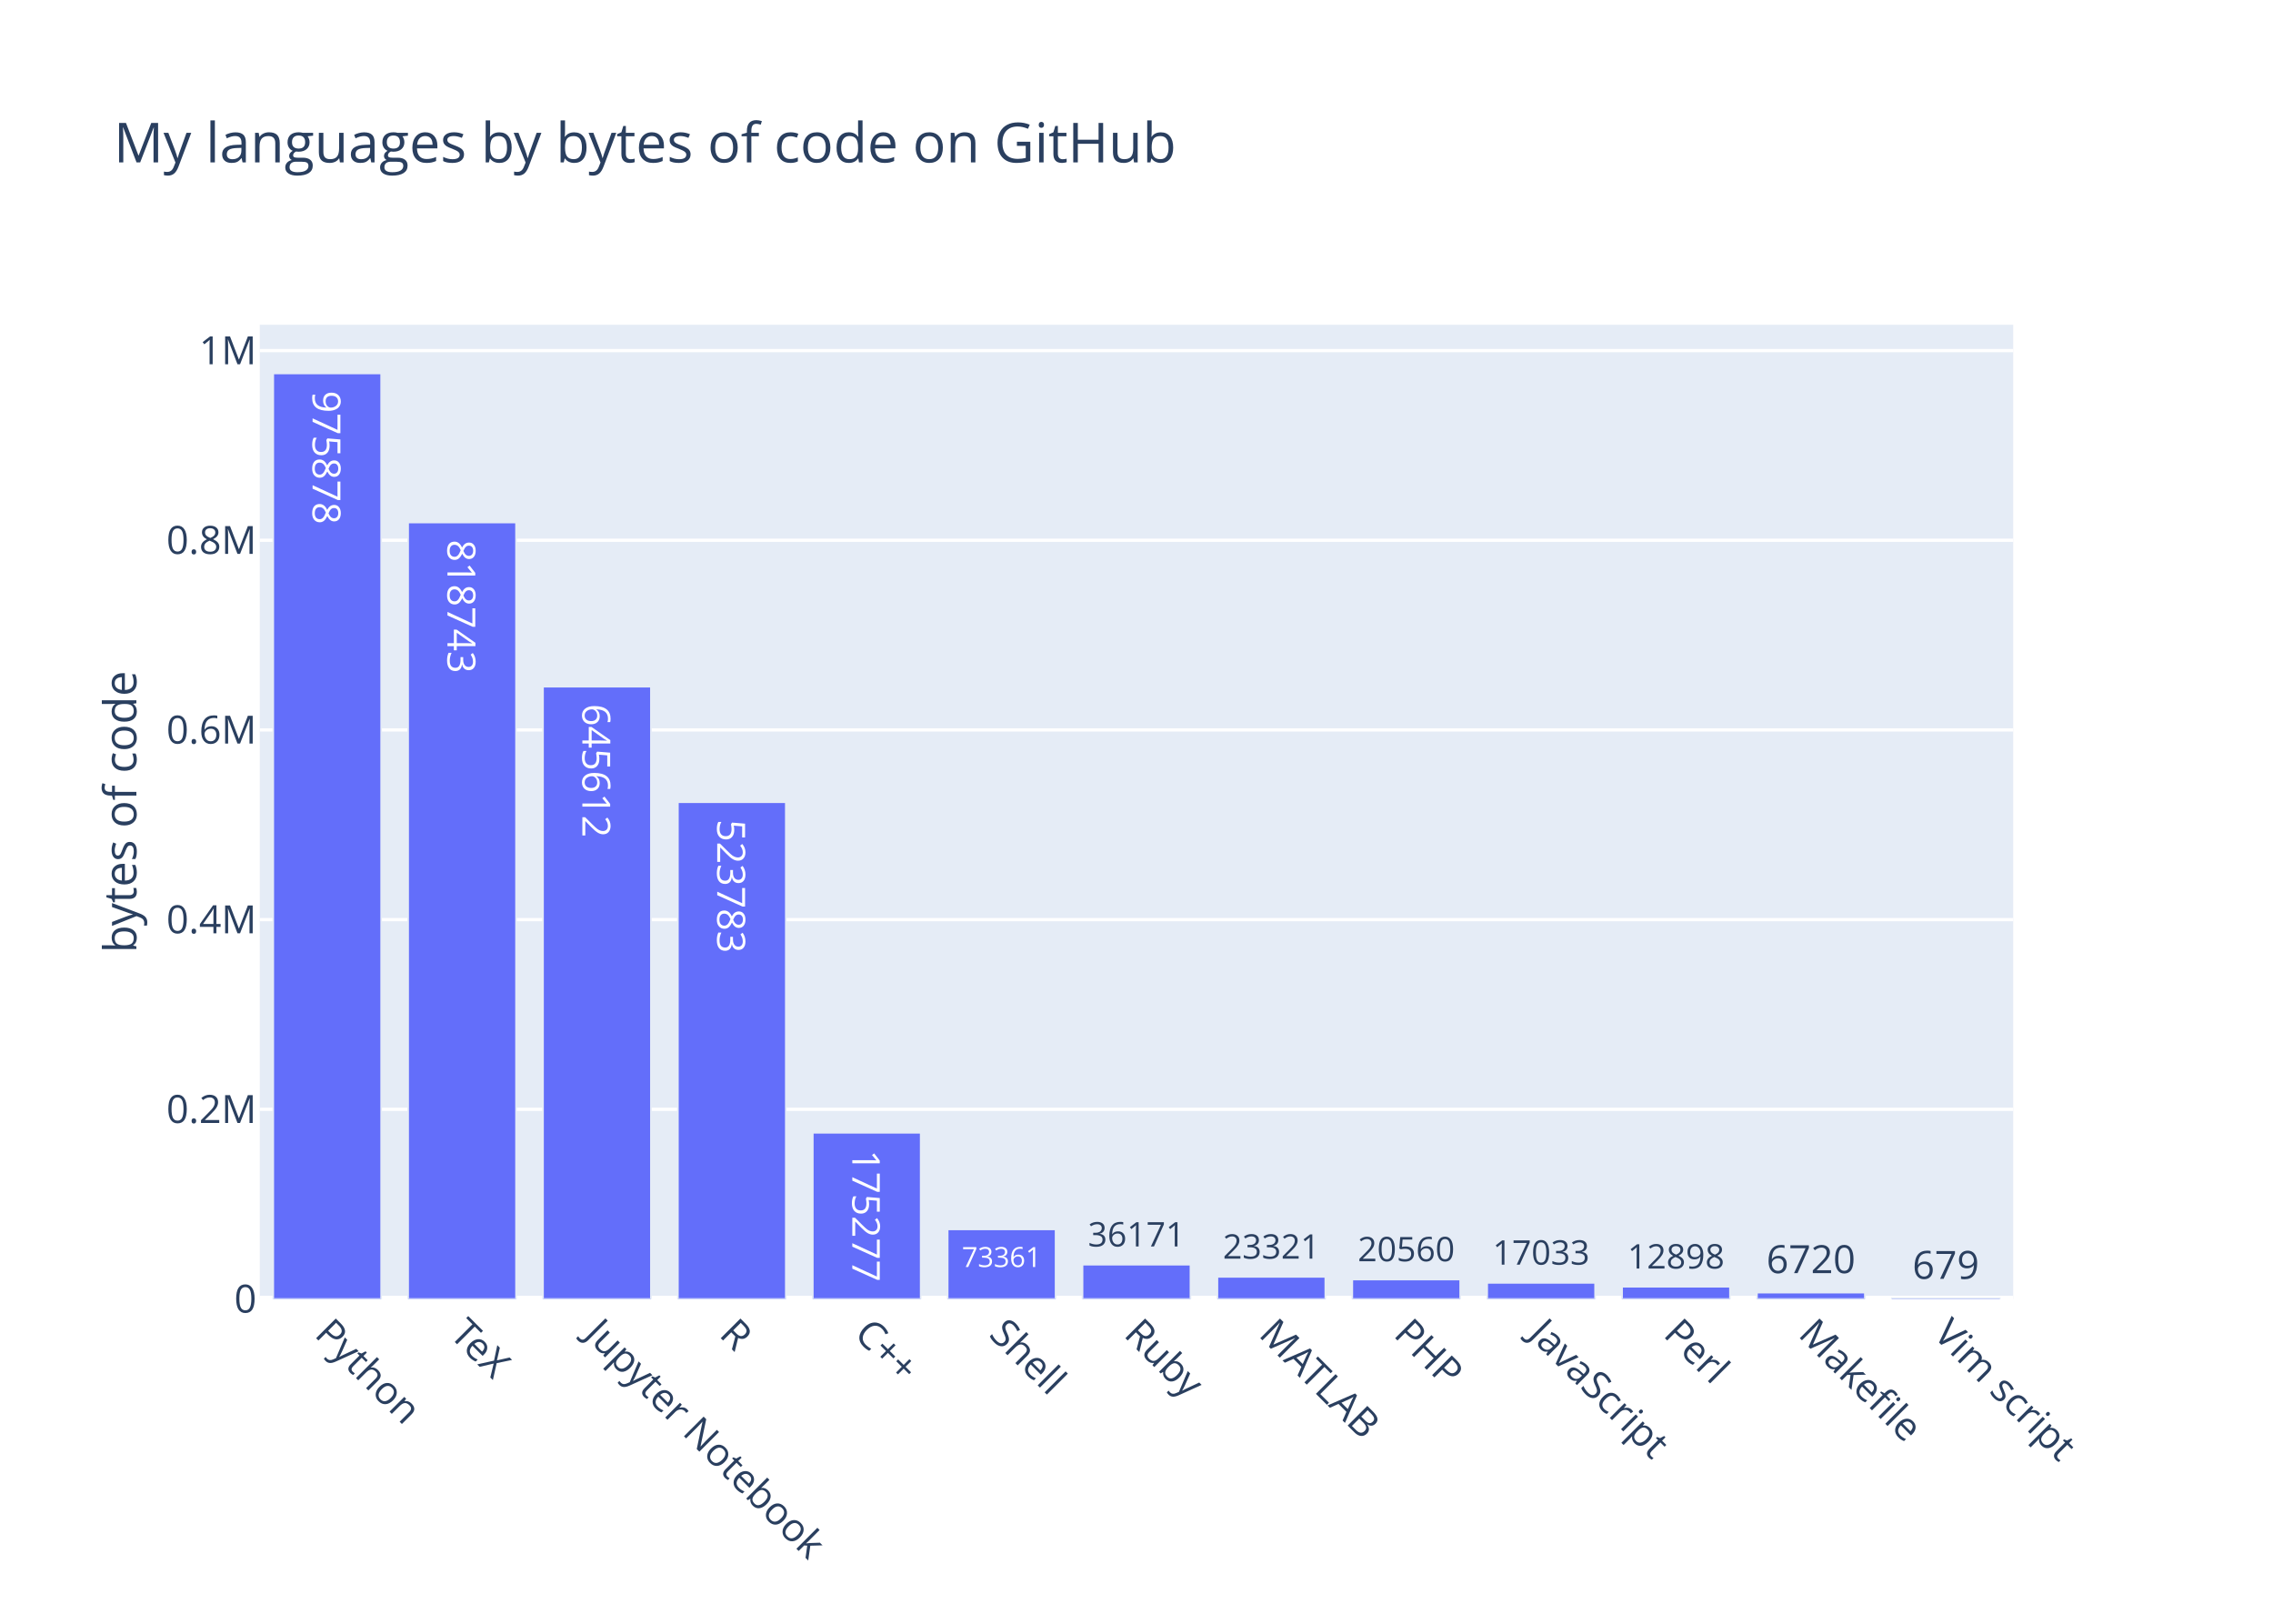
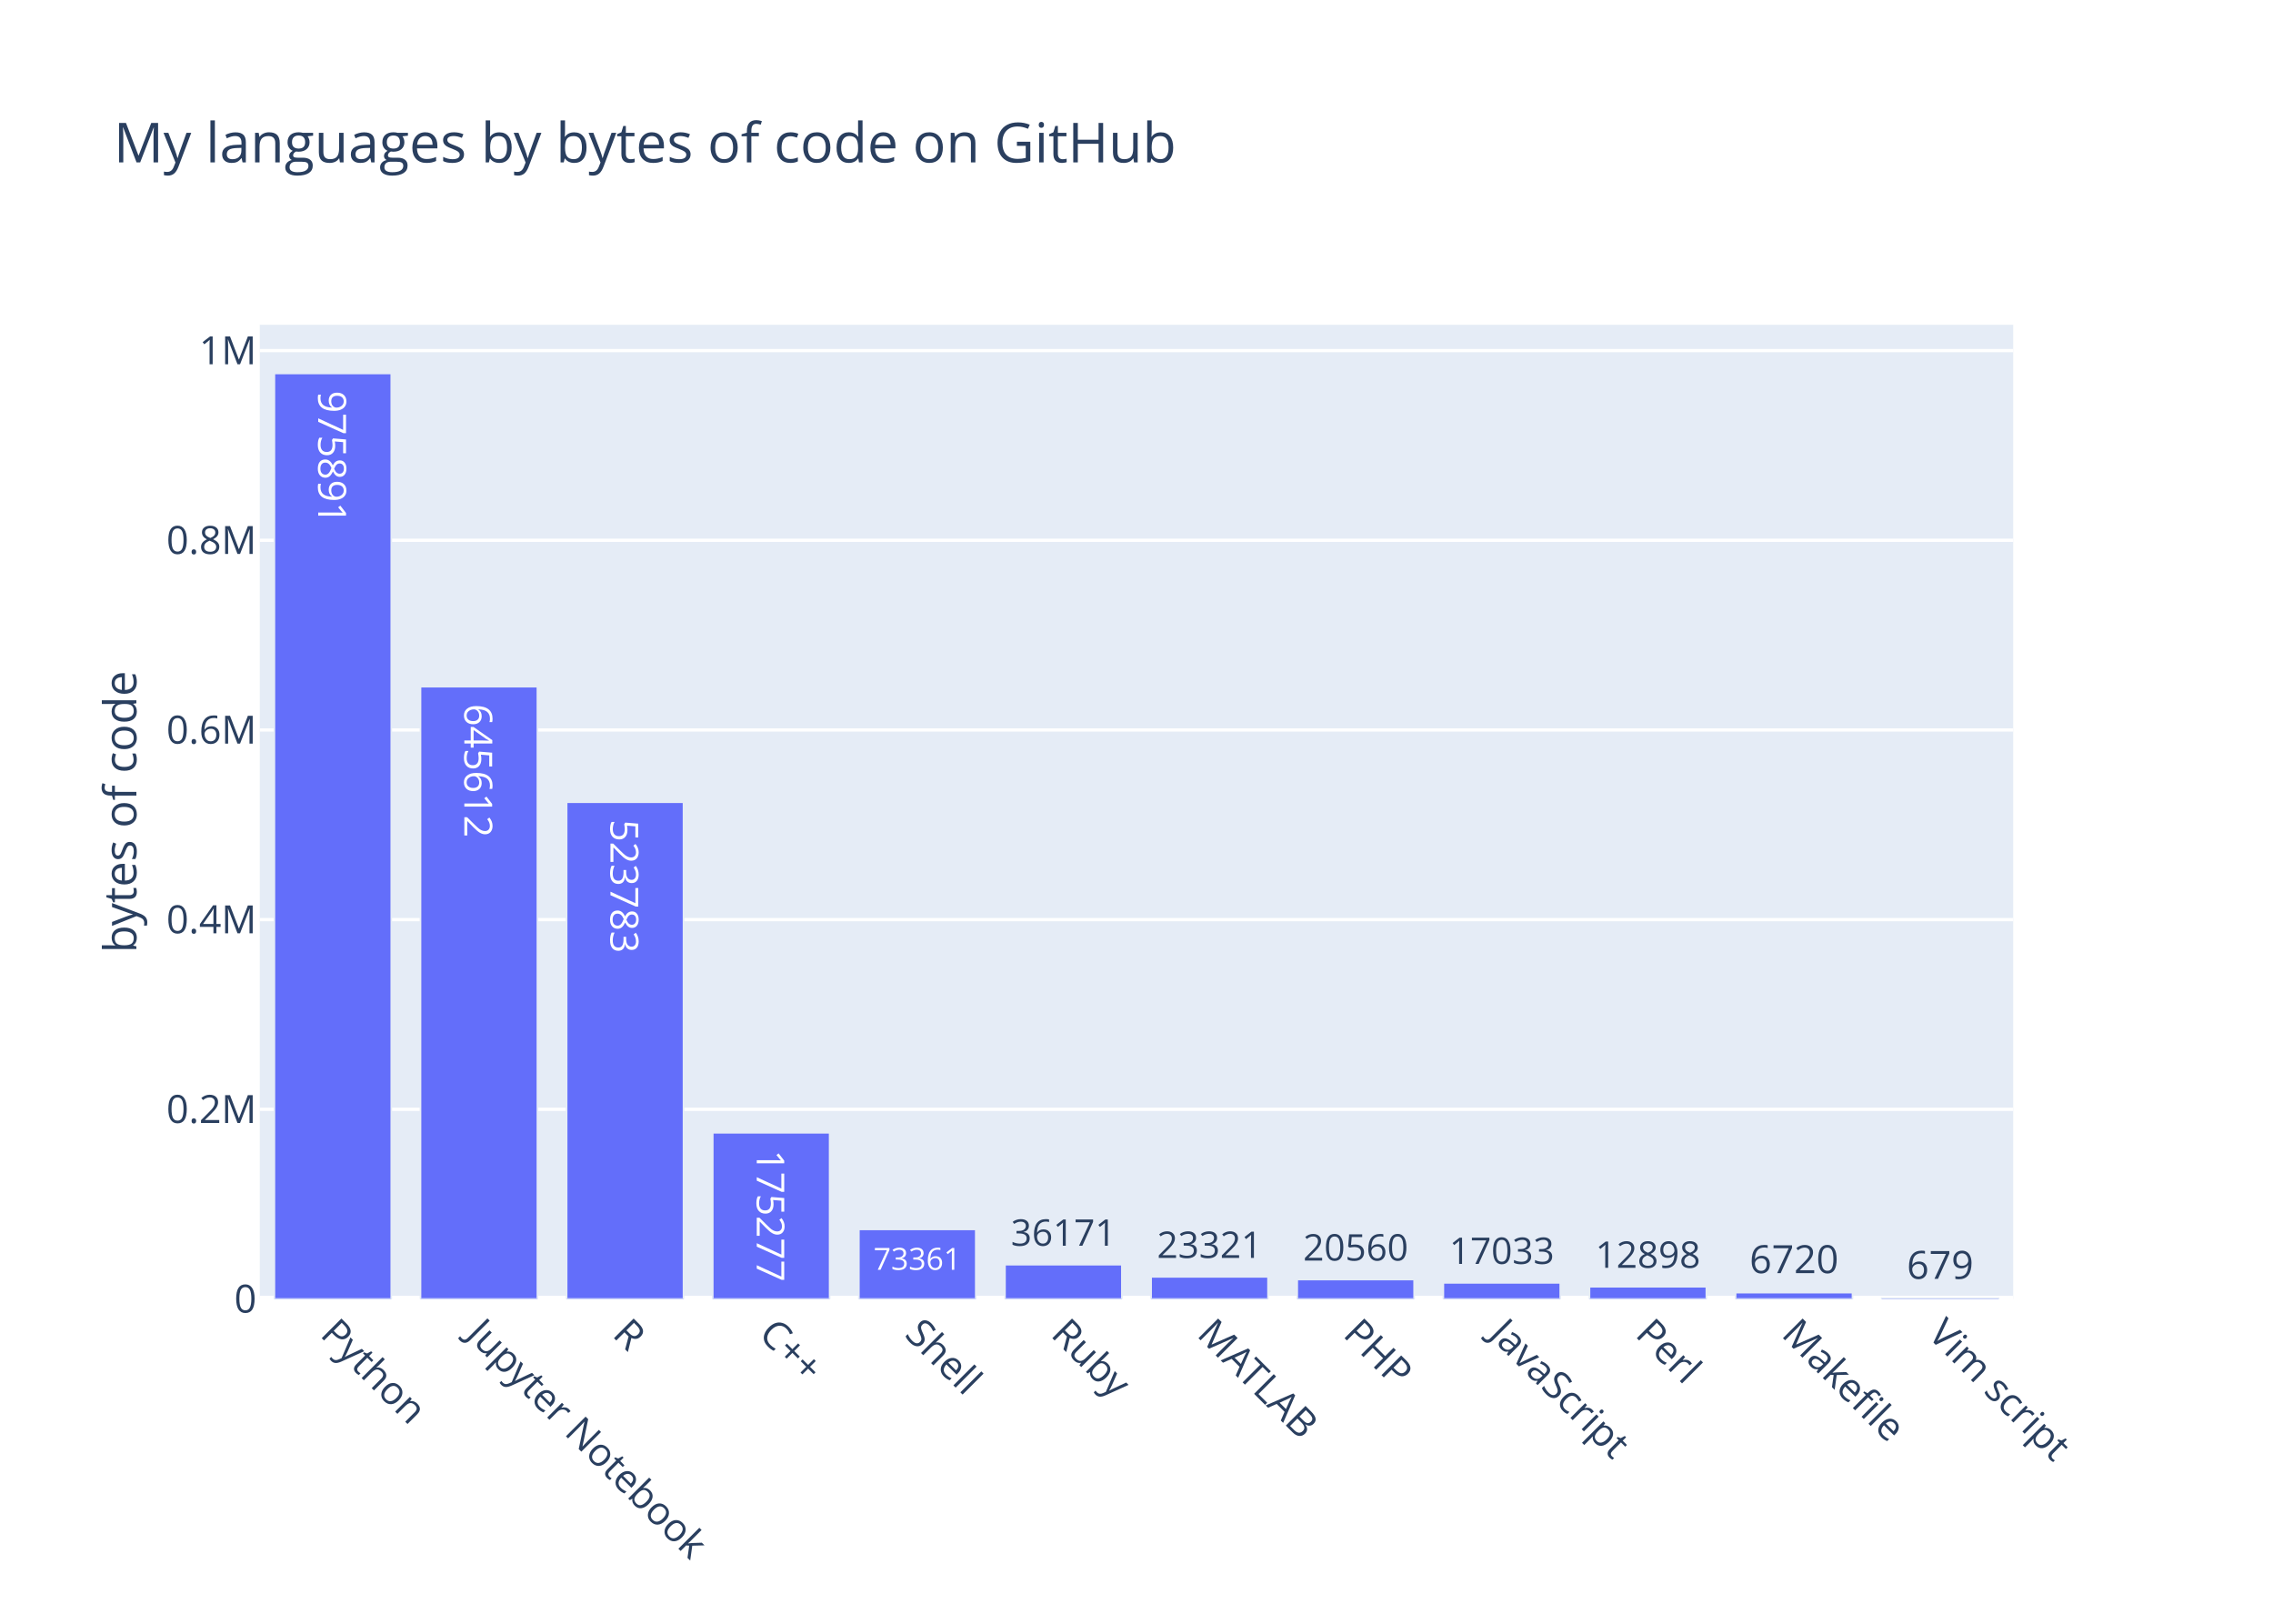
<svg xmlns="http://www.w3.org/2000/svg" class="main-svg" width="700" height="500" viewBox="0 0 700 500">
  <rect x="0" y="0" width="700" height="500" style="fill: rgb(255, 255, 255); fill-opacity: 1;" />
-   <defs id="defs-042351">
+   <defs id="defs-868e73">
    <g class="clips">
-       <clipPath id="clip042351xyplot" class="plotclip">
+       <clipPath id="clip868e73xyplot" class="plotclip">
        <rect width="540" height="300" />
      </clipPath>
-       <clipPath class="axesclip" id="clip042351x">
+       <clipPath class="axesclip" id="clip868e73x">
        <rect x="80" y="0" width="540" height="500" />
      </clipPath>
-       <clipPath class="axesclip" id="clip042351y">
+       <clipPath class="axesclip" id="clip868e73y">
        <rect x="0" y="100" width="700" height="300" />
      </clipPath>
-       <clipPath class="axesclip" id="clip042351xy">
+       <clipPath class="axesclip" id="clip868e73xy">
        <rect x="80" y="100" width="540" height="300" />
      </clipPath>
    </g>
    <g class="gradients" />
  </defs>
  <g class="bglayer">
    <rect class="bg" x="80" y="100" width="540" height="300" style="fill: rgb(229, 236, 246); fill-opacity: 1; stroke-width: 0;" />
  </g>
  <g class="layer-below">
    <g class="imagelayer" />
    <g class="shapelayer" />
  </g>
  <g class="cartesianlayer">
    <g class="subplot xy">
      <g class="layer-subplot">
        <g class="shapelayer" />
        <g class="imagelayer" />
      </g>
      <g class="gridlayer">
        <g class="x" />
        <g class="y">
          <path class="ygrid crisp" transform="translate(0,341.59)" d="M80,0h540" style="stroke: rgb(255, 255, 255); stroke-opacity: 1; stroke-width: 1px;" />
          <path class="ygrid crisp" transform="translate(0,283.18)" d="M80,0h540" style="stroke: rgb(255, 255, 255); stroke-opacity: 1; stroke-width: 1px;" />
-           <path class="ygrid crisp" transform="translate(0,224.77)" d="M80,0h540" style="stroke: rgb(255, 255, 255); stroke-opacity: 1; stroke-width: 1px;" />
-           <path class="ygrid crisp" transform="translate(0,166.36)" d="M80,0h540" style="stroke: rgb(255, 255, 255); stroke-opacity: 1; stroke-width: 1px;" />
+           <path class="ygrid crisp" transform="translate(0,224.78)" d="M80,0h540" style="stroke: rgb(255, 255, 255); stroke-opacity: 1; stroke-width: 1px;" />
+           <path class="ygrid crisp" transform="translate(0,166.37)" d="M80,0h540" style="stroke: rgb(255, 255, 255); stroke-opacity: 1; stroke-width: 1px;" />
          <path class="ygrid crisp" transform="translate(0,107.96)" d="M80,0h540" style="stroke: rgb(255, 255, 255); stroke-opacity: 1; stroke-width: 1px;" />
        </g>
      </g>
      <g class="zerolinelayer">
        <path class="yzl zl crisp" transform="translate(0,400)" d="M80,0h540" style="stroke: rgb(255, 255, 255); stroke-opacity: 1; stroke-width: 2px;" />
      </g>
      <path class="xlines-below" />
      <path class="ylines-below" />
      <g class="overlines-below" />
      <g class="xaxislayer-below" />
      <g class="yaxislayer-below" />
      <g class="overaxes-below" />
-       <g class="plot" transform="translate(80, 100)" clip-path="url('#clip042351xyplot')">
+       <g class="plot" transform="translate(80, 100)" clip-path="url('#clip868e73xyplot')">
        <g class="barlayer mlayer">
          <g class="trace bars" style="opacity: 1;">
            <g class="points">
              <g class="point">
-                 <path d="M4.15,300V15H37.38V300Z" style="vector-effect: non-scaling-stroke; opacity: 1; stroke-width: 0.5px; fill: rgb(99, 110, 250); fill-opacity: 1; stroke: rgb(229, 236, 246); stroke-opacity: 1;" />
-                 <text class="bartext bartext-inside" text-anchor="middle" data-notex="1" x="0" y="0" style="font-family: 'Open Sans', verdana, arial, sans-serif; font-size: 12px; fill: rgb(255, 255, 255); fill-opacity: 1; white-space: pre;" transform="translate(20.75719 45.38281)rotate(90 0.0078125 -4.5) ">975878</text>
+                 <path d="M4.5,300V15H40.5V300Z" style="vector-effect: non-scaling-stroke; opacity: 1; stroke-width: 0.5px; fill: rgb(99, 110, 250); fill-opacity: 1; stroke: rgb(229, 236, 246); stroke-opacity: 1;" />
+                 <text class="bartext bartext-inside" text-anchor="middle" data-notex="1" x="0" y="0" style="font-family: 'Open Sans', verdana, arial, sans-serif; font-size: 12px; fill: rgb(255, 255, 255); fill-opacity: 1; white-space: pre;" transform="translate(22.49219 45.38281)rotate(90 0.0078125 -4.5) ">975891</text>
              </g>
              <g class="point">
-                 <path d="M45.69,300V60.89H78.92V300Z" style="vector-effect: non-scaling-stroke; opacity: 1; stroke-width: 0.5px; fill: rgb(99, 110, 250); fill-opacity: 1; stroke: rgb(229, 236, 246); stroke-opacity: 1;" />
-                 <text class="bartext bartext-inside" text-anchor="middle" data-notex="1" x="0" y="0" style="font-family: 'Open Sans', verdana, arial, sans-serif; font-size: 12px; fill: rgb(255, 255, 255); fill-opacity: 1; white-space: pre;" transform="translate(62.29719 91.27281)rotate(90 0.0078125 -4.5) ">818743</text>
+                 <path d="M49.5,300V111.45H85.5V300Z" style="vector-effect: non-scaling-stroke; opacity: 1; stroke-width: 0.5px; fill: rgb(99, 110, 250); fill-opacity: 1; stroke: rgb(229, 236, 246); stroke-opacity: 1;" />
+                 <text class="bartext bartext-inside" text-anchor="middle" data-notex="1" x="0" y="0" style="font-family: 'Open Sans', verdana, arial, sans-serif; font-size: 12px; fill: rgb(255, 255, 255); fill-opacity: 1; white-space: pre;" transform="translate(67.49219 141.8328)rotate(90 0.0078125 -4.5) ">645612</text>
              </g>
              <g class="point">
-                 <path d="M87.23,300V111.45H120.46V300Z" style="vector-effect: non-scaling-stroke; opacity: 1; stroke-width: 0.5px; fill: rgb(99, 110, 250); fill-opacity: 1; stroke: rgb(229, 236, 246); stroke-opacity: 1;" />
-                 <text class="bartext bartext-inside" text-anchor="middle" data-notex="1" x="0" y="0" style="font-family: 'Open Sans', verdana, arial, sans-serif; font-size: 12px; fill: rgb(255, 255, 255); fill-opacity: 1; white-space: pre;" transform="translate(103.8372 141.8328)rotate(90 0.0078125 -4.5) ">645612</text>
+                 <path d="M94.5,300V147.03H130.5V300Z" style="vector-effect: non-scaling-stroke; opacity: 1; stroke-width: 0.5px; fill: rgb(99, 110, 250); fill-opacity: 1; stroke: rgb(229, 236, 246); stroke-opacity: 1;" />
+                 <text class="bartext bartext-inside" text-anchor="middle" data-notex="1" x="0" y="0" style="font-family: 'Open Sans', verdana, arial, sans-serif; font-size: 12px; fill: rgb(255, 255, 255); fill-opacity: 1; white-space: pre;" transform="translate(112.4922 177.4128)rotate(90 0.0078125 -4.5) ">523783</text>
              </g>
              <g class="point">
-                 <path d="M128.77,300V147.03H162V300Z" style="vector-effect: non-scaling-stroke; opacity: 1; stroke-width: 0.5px; fill: rgb(99, 110, 250); fill-opacity: 1; stroke: rgb(229, 236, 246); stroke-opacity: 1;" />
-                 <text class="bartext bartext-inside" text-anchor="middle" data-notex="1" x="0" y="0" style="font-family: 'Open Sans', verdana, arial, sans-serif; font-size: 12px; fill: rgb(255, 255, 255); fill-opacity: 1; white-space: pre;" transform="translate(145.3772 177.4128)rotate(90 0.0078125 -4.5) ">523783</text>
+                 <path d="M139.5,300V248.81H175.5V300Z" style="vector-effect: non-scaling-stroke; opacity: 1; stroke-width: 0.5px; fill: rgb(99, 110, 250); fill-opacity: 1; stroke: rgb(229, 236, 246); stroke-opacity: 1;" />
+                 <text class="bartext bartext-inside" text-anchor="middle" data-notex="1" x="0" y="0" style="font-family: 'Open Sans', verdana, arial, sans-serif; font-size: 12px; fill: rgb(255, 255, 255); fill-opacity: 1; white-space: pre;" transform="translate(157.4923 278.8484)scale(0.9874223) rotate(90 0.0078125 -4.5) ">175277</text>
              </g>
              <g class="point">
-                 <path d="M170.31,300V248.81H203.54V300Z" style="vector-effect: non-scaling-stroke; opacity: 1; stroke-width: 0.5px; fill: rgb(99, 110, 250); fill-opacity: 1; stroke: rgb(229, 236, 246); stroke-opacity: 1;" />
-                 <text class="bartext bartext-inside" text-anchor="middle" data-notex="1" x="0" y="0" style="font-family: 'Open Sans', verdana, arial, sans-serif; font-size: 12px; fill: rgb(255, 255, 255); fill-opacity: 1; white-space: pre;" transform="translate(186.9173 278.8484)scale(0.9874223) rotate(90 0.0078125 -4.5) ">175277</text>
+                 <path d="M184.5,300V278.58H220.5V300Z" style="vector-effect: non-scaling-stroke; opacity: 1; stroke-width: 0.5px; fill: rgb(99, 110, 250); fill-opacity: 1; stroke: rgb(229, 236, 246); stroke-opacity: 1;" />
+                 <text class="bartext bartext-inside" text-anchor="middle" data-notex="1" x="0" y="0" style="font-family: 'Open Sans', verdana, arial, sans-serif; font-size: 12px; fill: rgb(255, 255, 255); fill-opacity: 1; white-space: pre;" transform="translate(202.4939 291.0188)scale(0.7865629) ">73361</text>
              </g>
              <g class="point">
-                 <path d="M211.85,300V278.58H245.08V300Z" style="vector-effect: non-scaling-stroke; opacity: 1; stroke-width: 0.5px; fill: rgb(99, 110, 250); fill-opacity: 1; stroke: rgb(229, 236, 246); stroke-opacity: 1;" />
-                 <text class="bartext bartext-inside" text-anchor="middle" data-notex="1" x="0" y="0" style="font-family: 'Open Sans', verdana, arial, sans-serif; font-size: 12px; fill: rgb(255, 255, 255); fill-opacity: 1; white-space: pre;" transform="translate(228.4594 290.1472)scale(0.7139369) ">73361</text>
+                 <path d="M229.5,300V289.44H265.5V300Z" style="vector-effect: non-scaling-stroke; opacity: 1; stroke-width: 0.5px; fill: rgb(99, 110, 250); fill-opacity: 1; stroke: rgb(229, 236, 246); stroke-opacity: 1;" />
+                 <text class="bartext bartext-outside" text-anchor="middle" data-notex="1" x="0" y="0" style="font-family: 'Open Sans', verdana, arial, sans-serif; font-size: 12px; fill: rgb(42, 63, 95); fill-opacity: 1; white-space: pre;" transform="translate(247.4926 283.6084)scale(0.9438755) ">36171</text>
              </g>
              <g class="point">
-                 <path d="M253.38,300V289.44H286.62V300Z" style="vector-effect: non-scaling-stroke; opacity: 1; stroke-width: 0.5px; fill: rgb(99, 110, 250); fill-opacity: 1; stroke: rgb(229, 236, 246); stroke-opacity: 1;" />
-                 <text class="bartext bartext-outside" text-anchor="middle" data-notex="1" x="0" y="0" style="font-family: 'Open Sans', verdana, arial, sans-serif; font-size: 12px; fill: rgb(42, 63, 95); fill-opacity: 1; white-space: pre;" transform="translate(269.9932 283.8255)scale(0.8715117) ">36171</text>
+                 <path d="M274.5,300V293.19H310.5V300Z" style="vector-effect: non-scaling-stroke; opacity: 1; stroke-width: 0.5px; fill: rgb(99, 110, 250); fill-opacity: 1; stroke: rgb(229, 236, 246); stroke-opacity: 1;" />
+                 <text class="bartext bartext-outside" text-anchor="middle" data-notex="1" x="0" y="0" style="font-family: 'Open Sans', verdana, arial, sans-serif; font-size: 12px; fill: rgb(42, 63, 95); fill-opacity: 1; white-space: pre;" transform="translate(292.4926 287.3584)scale(0.9438755) ">23321</text>
              </g>
              <g class="point">
-                 <path d="M294.92,300V293.19H328.15V300Z" style="vector-effect: non-scaling-stroke; opacity: 1; stroke-width: 0.5px; fill: rgb(99, 110, 250); fill-opacity: 1; stroke: rgb(229, 236, 246); stroke-opacity: 1;" />
-                 <text class="bartext bartext-outside" text-anchor="middle" data-notex="1" x="0" y="0" style="font-family: 'Open Sans', verdana, arial, sans-serif; font-size: 12px; fill: rgb(42, 63, 95); fill-opacity: 1; white-space: pre;" transform="translate(311.5282 287.5763)scale(0.8712495) ">23321</text>
+                 <path d="M319.5,300V294H355.5V300Z" style="vector-effect: non-scaling-stroke; opacity: 1; stroke-width: 0.5px; fill: rgb(99, 110, 250); fill-opacity: 1; stroke: rgb(229, 236, 246); stroke-opacity: 1;" />
+                 <text class="bartext bartext-outside" text-anchor="middle" data-notex="1" x="0" y="0" style="font-family: 'Open Sans', verdana, arial, sans-serif; font-size: 12px; fill: rgb(42, 63, 95); fill-opacity: 1; white-space: pre;" transform="translate(337.4926 288.1684)scale(0.9438755) ">20560</text>
              </g>
              <g class="point">
-                 <path d="M336.46,300V294H369.69V300Z" style="vector-effect: non-scaling-stroke; opacity: 1; stroke-width: 0.5px; fill: rgb(99, 110, 250); fill-opacity: 1; stroke: rgb(229, 236, 246); stroke-opacity: 1;" />
-                 <text class="bartext bartext-outside" text-anchor="middle" data-notex="1" x="0" y="0" style="font-family: 'Open Sans', verdana, arial, sans-serif; font-size: 12px; fill: rgb(42, 63, 95); fill-opacity: 1; white-space: pre;" transform="translate(353.0682 288.3863)scale(0.8712495) ">20560</text>
+                 <path d="M364.5,300V295.03H400.5V300Z" style="vector-effect: non-scaling-stroke; opacity: 1; stroke-width: 0.5px; fill: rgb(99, 110, 250); fill-opacity: 1; stroke: rgb(229, 236, 246); stroke-opacity: 1;" />
+                 <text class="bartext bartext-outside" text-anchor="middle" data-notex="1" x="0" y="0" style="font-family: 'Open Sans', verdana, arial, sans-serif; font-size: 12px; fill: rgb(42, 63, 95); fill-opacity: 1; white-space: pre;" transform="translate(382.4926 289.1984)scale(0.9438755) ">17033</text>
              </g>
              <g class="point">
-                 <path d="M378,300V295.03H411.23V300Z" style="vector-effect: non-scaling-stroke; opacity: 1; stroke-width: 0.5px; fill: rgb(99, 110, 250); fill-opacity: 1; stroke: rgb(229, 236, 246); stroke-opacity: 1;" />
-                 <text class="bartext bartext-outside" text-anchor="middle" data-notex="1" x="0" y="0" style="font-family: 'Open Sans', verdana, arial, sans-serif; font-size: 12px; fill: rgb(42, 63, 95); fill-opacity: 1; white-space: pre;" transform="translate(394.6082 289.4163)scale(0.8712495) ">17033</text>
+                 <path d="M409.5,300V296.23H445.5V300Z" style="vector-effect: non-scaling-stroke; opacity: 1; stroke-width: 0.5px; fill: rgb(99, 110, 250); fill-opacity: 1; stroke: rgb(229, 236, 246); stroke-opacity: 1;" />
+                 <text class="bartext bartext-outside" text-anchor="middle" data-notex="1" x="0" y="0" style="font-family: 'Open Sans', verdana, arial, sans-serif; font-size: 12px; fill: rgb(42, 63, 95); fill-opacity: 1; white-space: pre;" transform="translate(427.4926 290.3984)scale(0.9438755) ">12898</text>
              </g>
              <g class="point">
-                 <path d="M419.54,300V296.23H452.77V300Z" style="vector-effect: non-scaling-stroke; opacity: 1; stroke-width: 0.5px; fill: rgb(99, 110, 250); fill-opacity: 1; stroke: rgb(229, 236, 246); stroke-opacity: 1;" />
-                 <text class="bartext bartext-outside" text-anchor="middle" data-notex="1" x="0" y="0" style="font-family: 'Open Sans', verdana, arial, sans-serif; font-size: 12px; fill: rgb(42, 63, 95); fill-opacity: 1; white-space: pre;" transform="translate(436.1482 290.6163)scale(0.8712495) ">12898</text>
+                 <path d="M454.5,300V298.04H490.5V300Z" style="vector-effect: non-scaling-stroke; opacity: 1; stroke-width: 0.5px; fill: rgb(99, 110, 250); fill-opacity: 1; stroke: rgb(229, 236, 246); stroke-opacity: 1;" />
+                 <text class="bartext bartext-outside" text-anchor="middle" data-notex="1" x="0" y="0" style="font-family: 'Open Sans', verdana, arial, sans-serif; font-size: 12px; fill: rgb(42, 63, 95); fill-opacity: 1; white-space: pre;" transform="translate(472.4922 292.04)">6720</text>
              </g>
              <g class="point">
-                 <path d="M461.08,300V298.04H494.31V300Z" style="vector-effect: non-scaling-stroke; opacity: 1; stroke-width: 0.5px; fill: rgb(99, 110, 250); fill-opacity: 1; stroke: rgb(229, 236, 246); stroke-opacity: 1;" />
-                 <text class="bartext bartext-outside" text-anchor="middle" data-notex="1" x="0" y="0" style="font-family: 'Open Sans', verdana, arial, sans-serif; font-size: 12px; fill: rgb(42, 63, 95); fill-opacity: 1; white-space: pre;" transform="translate(477.6872 292.04)">6720</text>
-               </g>
-               <g class="point">
-                 <path d="M502.62,300V299.8H535.85V300Z" style="vector-effect: non-scaling-stroke; opacity: 1; stroke-width: 0.5px; fill: rgb(99, 110, 250); fill-opacity: 1; stroke: rgb(229, 236, 246); stroke-opacity: 1;" />
-                 <text class="bartext bartext-outside" text-anchor="middle" data-notex="1" x="0" y="0" style="font-family: 'Open Sans', verdana, arial, sans-serif; font-size: 12px; fill: rgb(42, 63, 95); fill-opacity: 1; white-space: pre;" transform="translate(519.235 293.8)">679</text>
+                 <path d="M499.5,300V299.8H535.5V300Z" style="vector-effect: non-scaling-stroke; opacity: 1; stroke-width: 0.5px; fill: rgb(99, 110, 250); fill-opacity: 1; stroke: rgb(229, 236, 246); stroke-opacity: 1;" />
+                 <text class="bartext bartext-outside" text-anchor="middle" data-notex="1" x="0" y="0" style="font-family: 'Open Sans', verdana, arial, sans-serif; font-size: 12px; fill: rgb(42, 63, 95); fill-opacity: 1; white-space: pre;" transform="translate(517.5 293.8)">679</text>
              </g>
            </g>
          </g>
        </g>
      </g>
      <g class="overplot" />
      <path class="xlines-above crisp" d="M0,0" style="fill: none;" />
      <path class="ylines-above crisp" d="M0,0" style="fill: none;" />
      <g class="overlines-above" />
      <g class="xaxislayer-above">
        <g class="xtick">
-           <text text-anchor="start" x="0" y="413" transform="translate(100.77,0) rotate(45,0,407)" style="font-family: 'Open Sans', verdana, arial, sans-serif; font-size: 12px; fill: rgb(42, 63, 95); fill-opacity: 1; white-space: pre;">Python</text>
+           <text text-anchor="start" x="0" y="413" transform="translate(102.5,0) rotate(45,0,407)" style="font-family: 'Open Sans', verdana, arial, sans-serif; font-size: 12px; fill: rgb(42, 63, 95); fill-opacity: 1; white-space: pre;">Python</text>
        </g>
        <g class="xtick">
-           <text text-anchor="start" x="0" y="413" transform="translate(142.31,0) rotate(45,0,407)" style="font-family: 'Open Sans', verdana, arial, sans-serif; font-size: 12px; fill: rgb(42, 63, 95); fill-opacity: 1; white-space: pre;">TeX</text>
+           <text text-anchor="start" x="0" y="413" transform="translate(147.5,0) rotate(45,0,407)" style="font-family: 'Open Sans', verdana, arial, sans-serif; font-size: 12px; fill: rgb(42, 63, 95); fill-opacity: 1; white-space: pre;">Jupyter Notebook</text>
        </g>
        <g class="xtick">
-           <text text-anchor="start" x="0" y="413" transform="translate(183.85,0) rotate(45,0,407)" style="font-family: 'Open Sans', verdana, arial, sans-serif; font-size: 12px; fill: rgb(42, 63, 95); fill-opacity: 1; white-space: pre;">Jupyter Notebook</text>
+           <text text-anchor="start" x="0" y="413" transform="translate(192.5,0) rotate(45,0,407)" style="font-family: 'Open Sans', verdana, arial, sans-serif; font-size: 12px; fill: rgb(42, 63, 95); fill-opacity: 1; white-space: pre;">R</text>
        </g>
        <g class="xtick">
-           <text text-anchor="start" x="0" y="413" transform="translate(225.38,0) rotate(45,0,407)" style="font-family: 'Open Sans', verdana, arial, sans-serif; font-size: 12px; fill: rgb(42, 63, 95); fill-opacity: 1; white-space: pre;">R</text>
+           <text text-anchor="start" x="0" y="413" transform="translate(237.5,0) rotate(45,0,407)" style="font-family: 'Open Sans', verdana, arial, sans-serif; font-size: 12px; fill: rgb(42, 63, 95); fill-opacity: 1; white-space: pre;">C++</text>
        </g>
        <g class="xtick">
-           <text text-anchor="start" x="0" y="413" transform="translate(266.92,0) rotate(45,0,407)" style="font-family: 'Open Sans', verdana, arial, sans-serif; font-size: 12px; fill: rgb(42, 63, 95); fill-opacity: 1; white-space: pre;">C++</text>
+           <text text-anchor="start" x="0" y="413" transform="translate(282.5,0) rotate(45,0,407)" style="font-family: 'Open Sans', verdana, arial, sans-serif; font-size: 12px; fill: rgb(42, 63, 95); fill-opacity: 1; white-space: pre;">Shell</text>
        </g>
        <g class="xtick">
-           <text text-anchor="start" x="0" y="413" transform="translate(308.46,0) rotate(45,0,407)" style="font-family: 'Open Sans', verdana, arial, sans-serif; font-size: 12px; fill: rgb(42, 63, 95); fill-opacity: 1; white-space: pre;">Shell</text>
+           <text text-anchor="start" x="0" y="413" transform="translate(327.5,0) rotate(45,0,407)" style="font-family: 'Open Sans', verdana, arial, sans-serif; font-size: 12px; fill: rgb(42, 63, 95); fill-opacity: 1; white-space: pre;">Ruby</text>
        </g>
        <g class="xtick">
-           <text text-anchor="start" x="0" y="413" transform="translate(350,0) rotate(45,0,407)" style="font-family: 'Open Sans', verdana, arial, sans-serif; font-size: 12px; fill: rgb(42, 63, 95); fill-opacity: 1; white-space: pre;">Ruby</text>
+           <text text-anchor="start" x="0" y="413" transform="translate(372.5,0) rotate(45,0,407)" style="font-family: 'Open Sans', verdana, arial, sans-serif; font-size: 12px; fill: rgb(42, 63, 95); fill-opacity: 1; white-space: pre;">MATLAB</text>
        </g>
        <g class="xtick">
-           <text text-anchor="start" x="0" y="413" transform="translate(391.54,0) rotate(45,0,407)" style="font-family: 'Open Sans', verdana, arial, sans-serif; font-size: 12px; fill: rgb(42, 63, 95); fill-opacity: 1; white-space: pre;">MATLAB</text>
+           <text text-anchor="start" x="0" y="413" transform="translate(417.5,0) rotate(45,0,407)" style="font-family: 'Open Sans', verdana, arial, sans-serif; font-size: 12px; fill: rgb(42, 63, 95); fill-opacity: 1; white-space: pre;">PHP</text>
        </g>
        <g class="xtick">
-           <text text-anchor="start" x="0" y="413" transform="translate(433.08,0) rotate(45,0,407)" style="font-family: 'Open Sans', verdana, arial, sans-serif; font-size: 12px; fill: rgb(42, 63, 95); fill-opacity: 1; white-space: pre;">PHP</text>
+           <text text-anchor="start" x="0" y="413" transform="translate(462.5,0) rotate(45,0,407)" style="font-family: 'Open Sans', verdana, arial, sans-serif; font-size: 12px; fill: rgb(42, 63, 95); fill-opacity: 1; white-space: pre;">JavaScript</text>
        </g>
        <g class="xtick">
-           <text text-anchor="start" x="0" y="413" transform="translate(474.62,0) rotate(45,0,407)" style="font-family: 'Open Sans', verdana, arial, sans-serif; font-size: 12px; fill: rgb(42, 63, 95); fill-opacity: 1; white-space: pre;">JavaScript</text>
+           <text text-anchor="start" x="0" y="413" transform="translate(507.5,0) rotate(45,0,407)" style="font-family: 'Open Sans', verdana, arial, sans-serif; font-size: 12px; fill: rgb(42, 63, 95); fill-opacity: 1; white-space: pre;">Perl</text>
        </g>
        <g class="xtick">
-           <text text-anchor="start" x="0" y="413" transform="translate(516.15,0) rotate(45,0,407)" style="font-family: 'Open Sans', verdana, arial, sans-serif; font-size: 12px; fill: rgb(42, 63, 95); fill-opacity: 1; white-space: pre;">Perl</text>
+           <text text-anchor="start" x="0" y="413" transform="translate(552.5,0) rotate(45,0,407)" style="font-family: 'Open Sans', verdana, arial, sans-serif; font-size: 12px; fill: rgb(42, 63, 95); fill-opacity: 1; white-space: pre;">Makefile</text>
        </g>
        <g class="xtick">
-           <text text-anchor="start" x="0" y="413" transform="translate(557.69,0) rotate(45,0,407)" style="font-family: 'Open Sans', verdana, arial, sans-serif; font-size: 12px; fill: rgb(42, 63, 95); fill-opacity: 1; white-space: pre;">Makefile</text>
-         </g>
-         <g class="xtick">
-           <text text-anchor="start" x="0" y="413" transform="translate(599.23,0) rotate(45,0,407)" style="font-family: 'Open Sans', verdana, arial, sans-serif; font-size: 12px; fill: rgb(42, 63, 95); fill-opacity: 1; white-space: pre;">Vim script</text>
+           <text text-anchor="start" x="0" y="413" transform="translate(597.5,0) rotate(45,0,407)" style="font-family: 'Open Sans', verdana, arial, sans-serif; font-size: 12px; fill: rgb(42, 63, 95); fill-opacity: 1; white-space: pre;">Vim script</text>
        </g>
      </g>
      <g class="yaxislayer-above">
        <g class="ytick">
          <text text-anchor="end" x="79" y="4.2" transform="translate(0,400)" style="font-family: 'Open Sans', verdana, arial, sans-serif; font-size: 12px; fill: rgb(42, 63, 95); fill-opacity: 1; white-space: pre;">0</text>
        </g>
        <g class="ytick">
          <text text-anchor="end" x="79" y="4.2" transform="translate(0,341.59)" style="font-family: 'Open Sans', verdana, arial, sans-serif; font-size: 12px; fill: rgb(42, 63, 95); fill-opacity: 1; white-space: pre;">0.2M</text>
        </g>
        <g class="ytick">
          <text text-anchor="end" x="79" y="4.2" transform="translate(0,283.18)" style="font-family: 'Open Sans', verdana, arial, sans-serif; font-size: 12px; fill: rgb(42, 63, 95); fill-opacity: 1; white-space: pre;">0.4M</text>
        </g>
        <g class="ytick">
-           <text text-anchor="end" x="79" y="4.2" transform="translate(0,224.77)" style="font-family: 'Open Sans', verdana, arial, sans-serif; font-size: 12px; fill: rgb(42, 63, 95); fill-opacity: 1; white-space: pre;">0.6M</text>
+           <text text-anchor="end" x="79" y="4.2" transform="translate(0,224.78)" style="font-family: 'Open Sans', verdana, arial, sans-serif; font-size: 12px; fill: rgb(42, 63, 95); fill-opacity: 1; white-space: pre;">0.6M</text>
        </g>
        <g class="ytick">
-           <text text-anchor="end" x="79" y="4.2" transform="translate(0,166.36)" style="font-family: 'Open Sans', verdana, arial, sans-serif; font-size: 12px; fill: rgb(42, 63, 95); fill-opacity: 1; white-space: pre;">0.8M</text>
+           <text text-anchor="end" x="79" y="4.2" transform="translate(0,166.37)" style="font-family: 'Open Sans', verdana, arial, sans-serif; font-size: 12px; fill: rgb(42, 63, 95); fill-opacity: 1; white-space: pre;">0.8M</text>
        </g>
        <g class="ytick">
          <text text-anchor="end" x="79" y="4.2" transform="translate(0,107.96)" style="font-family: 'Open Sans', verdana, arial, sans-serif; font-size: 12px; fill: rgb(42, 63, 95); fill-opacity: 1; white-space: pre;">1M</text>
        </g>
      </g>
      <g class="overaxes-above" />
    </g>
  </g>
  <g class="polarlayer" />
  <g class="ternarylayer" />
  <g class="geolayer" />
  <g class="funnelarealayer" />
  <g class="pielayer" />
  <g class="treemaplayer" />
  <g class="sunburstlayer" />
  <g class="glimages" />
-   <defs id="topdefs-042351">
+   <defs id="topdefs-868e73">
    <g class="clips" />
  </defs>
  <g class="layer-above">
    <g class="imagelayer" />
    <g class="shapelayer" />
  </g>
  <g class="infolayer">
    <g class="g-gtitle">
      <text class="gtitle" x="35" y="50" text-anchor="start" dy="0em" style="font-family: 'Open Sans', verdana, arial, sans-serif; font-size: 17px; fill: rgb(42, 63, 95); opacity: 1; font-weight: normal; white-space: pre;">My languages by bytes of code on GitHub</text>
    </g>
    <g class="g-xtitle" />
    <g class="g-ytitle">
      <text class="ytitle" transform="rotate(-90,42,250)" x="42" y="250" text-anchor="middle" style="font-family: 'Open Sans', verdana, arial, sans-serif; font-size: 14px; fill: rgb(42, 63, 95); opacity: 1; font-weight: normal; white-space: pre;">bytes of code</text>
    </g>
  </g>
</svg>
